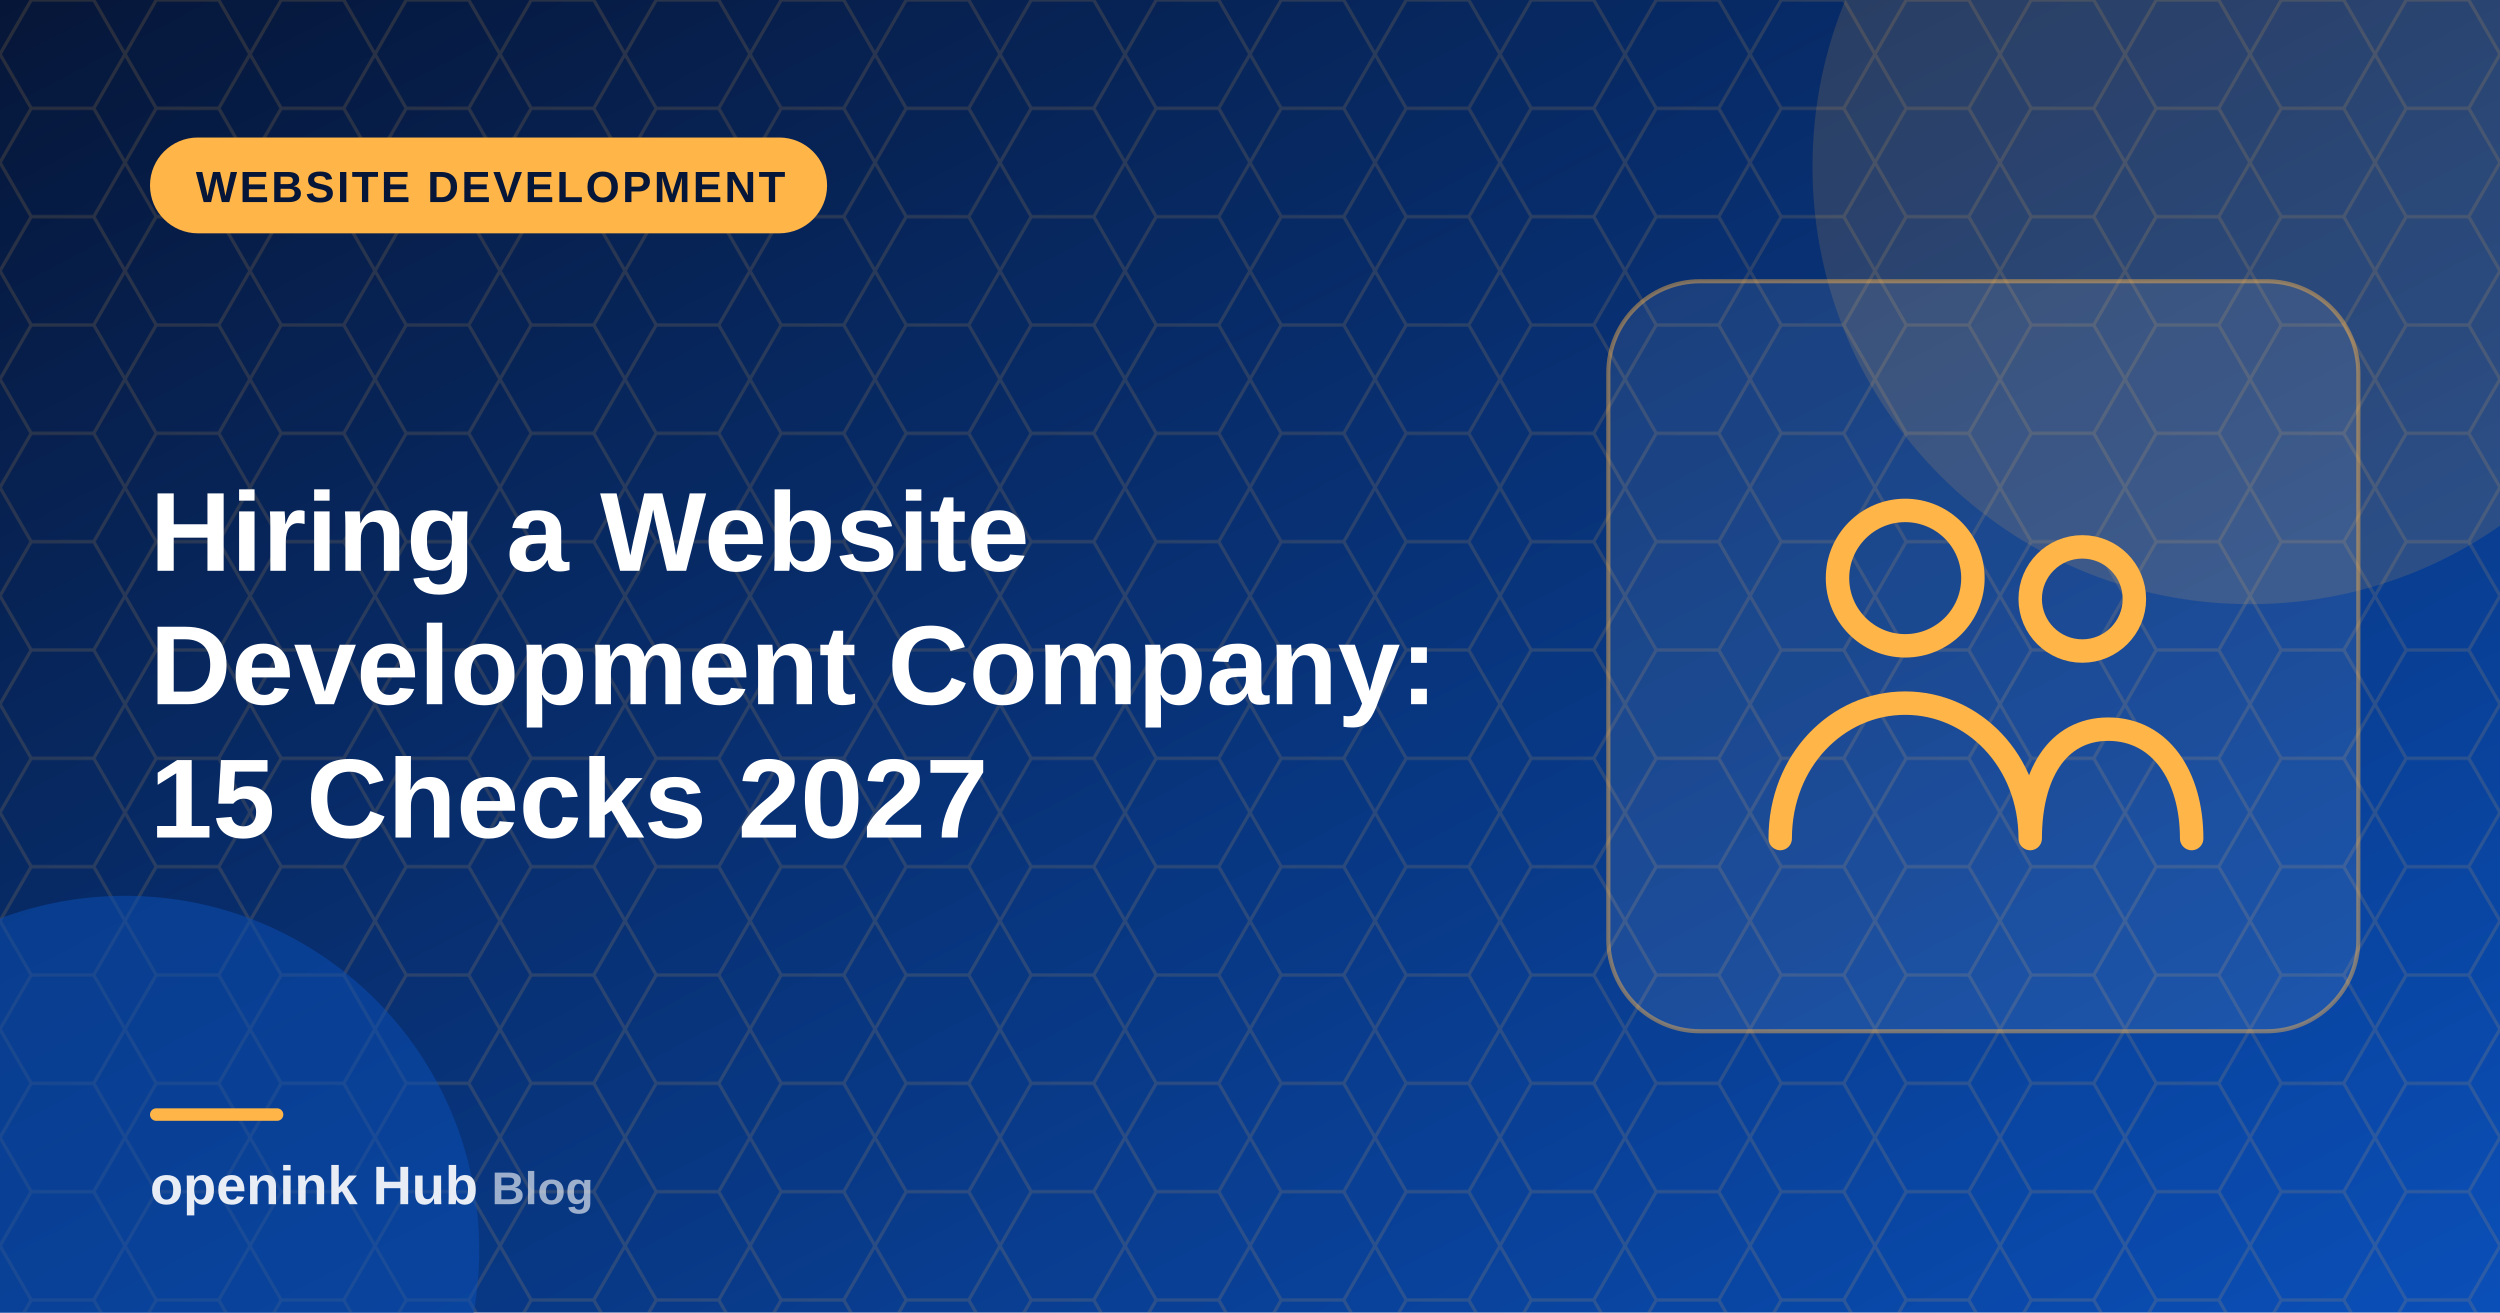
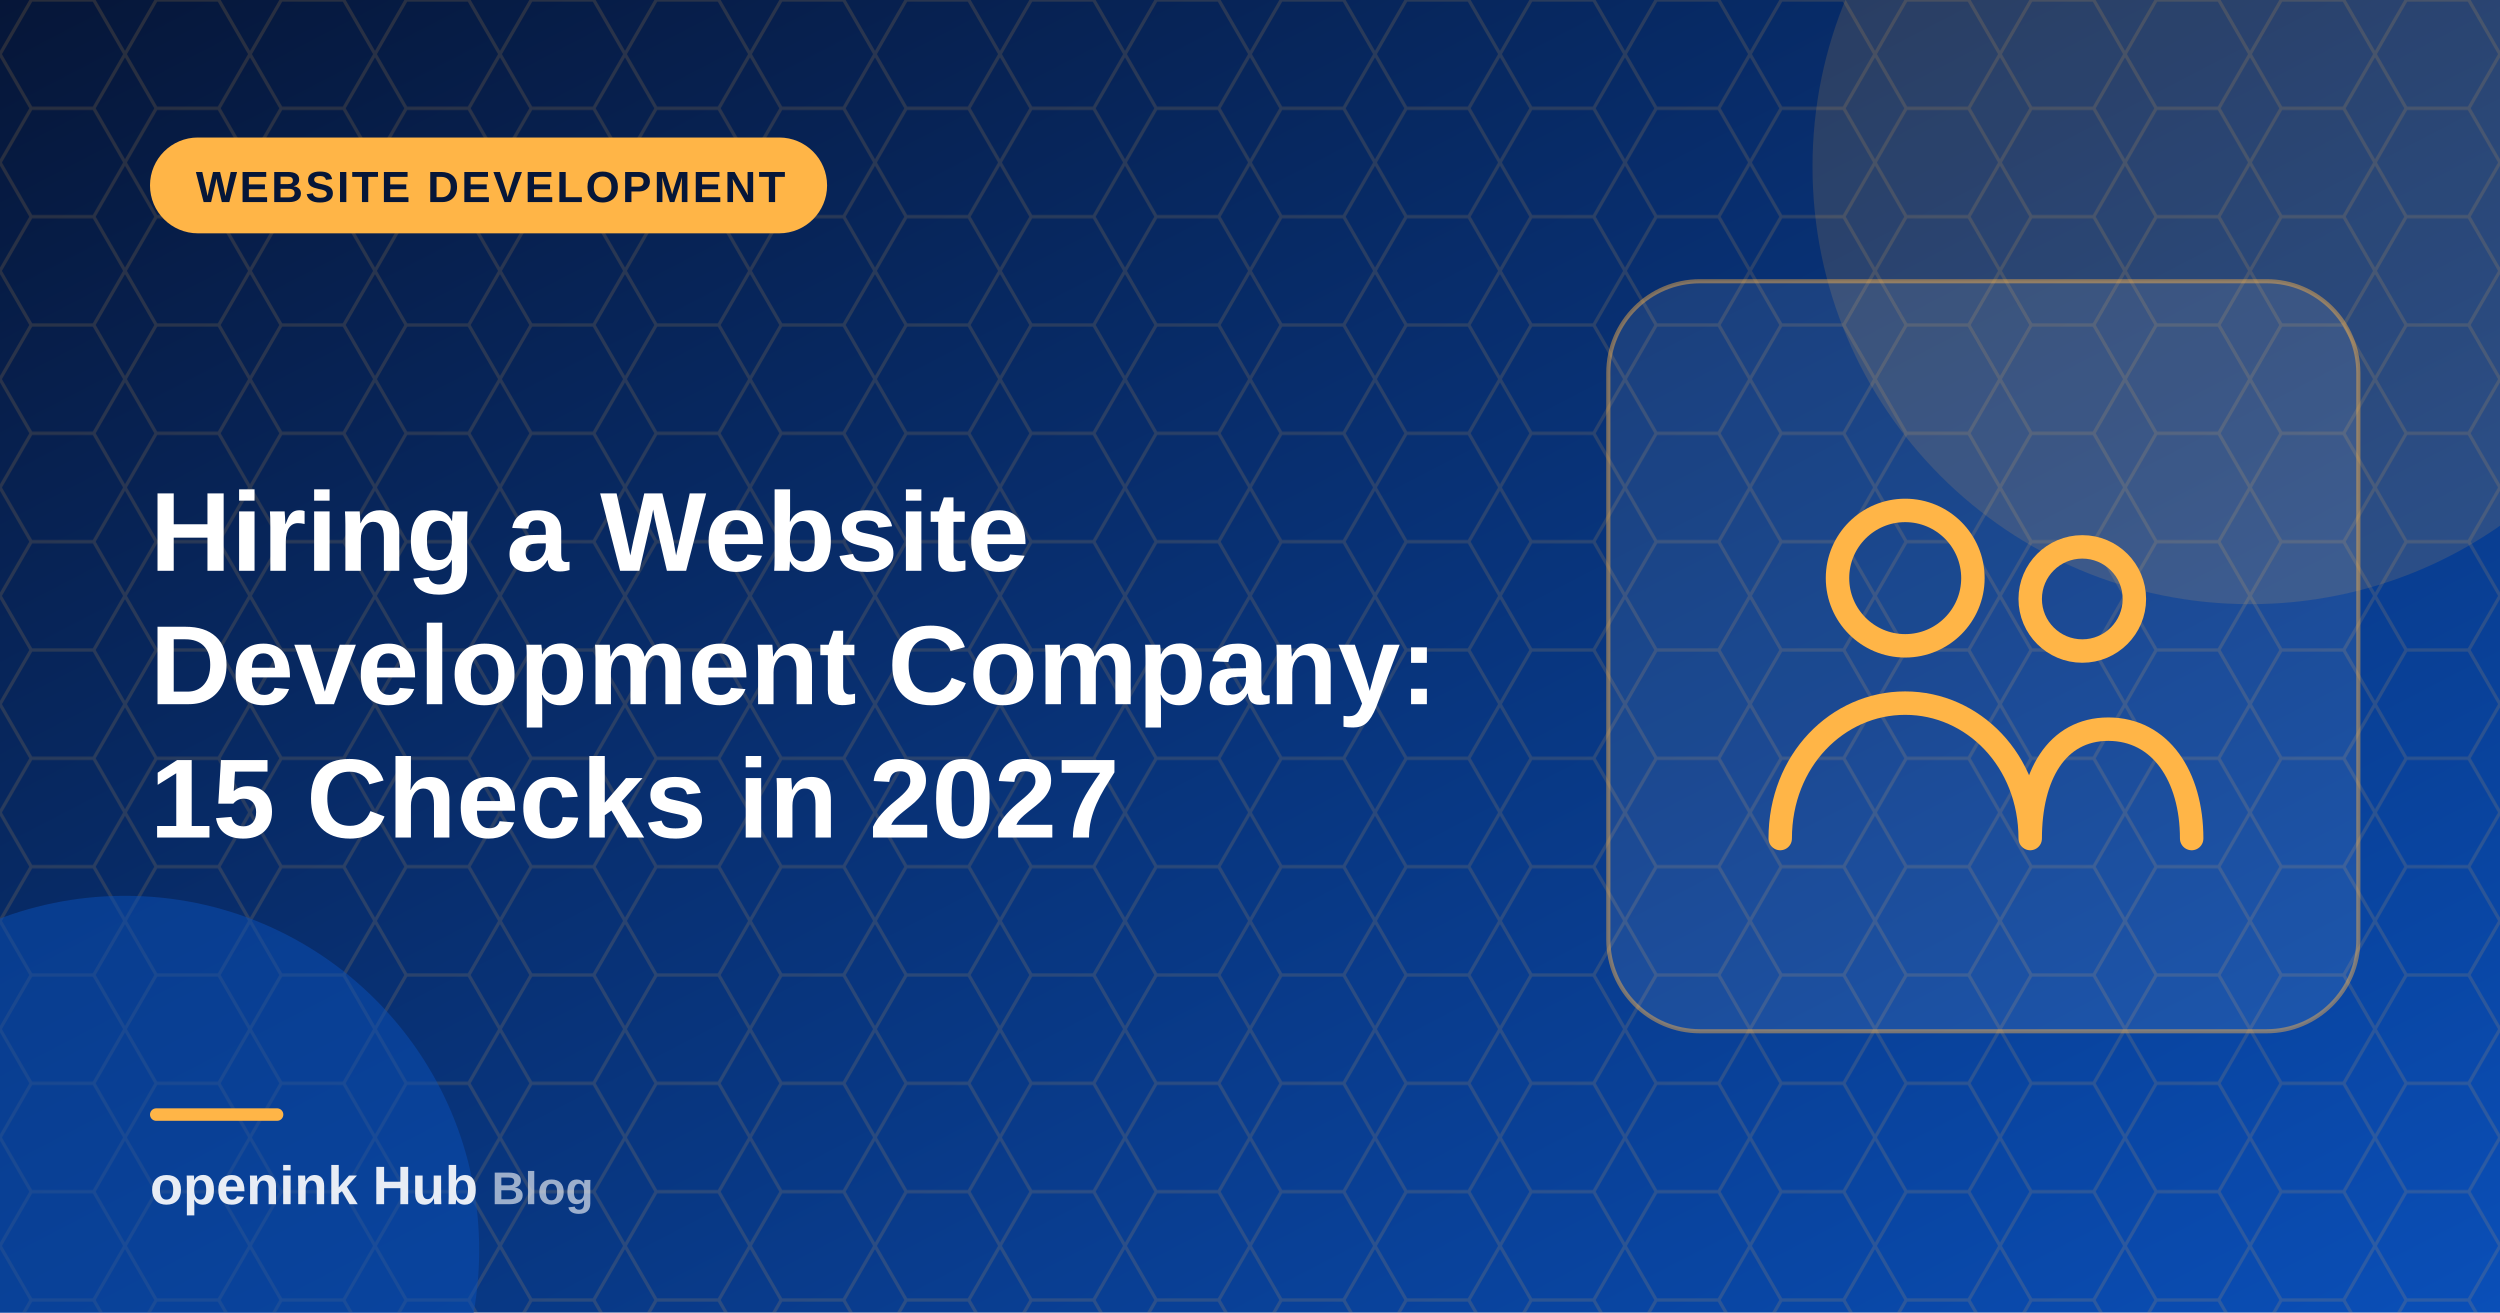
- <svg xmlns="http://www.w3.org/2000/svg" width="1200" height="630" viewBox="0 0 1200 630" role="img" aria-label="Hiring a Website Development Company: 15 Checks 2027">
+ <svg xmlns="http://www.w3.org/2000/svg" width="1200" height="630" viewBox="0 0 1200 630" role="img" aria-label="Hiring a Website Development Company: 15 Checks in 2027">
  <defs>
    <linearGradient id="g" x1="0" y1="0" x2="1" y2="1">
      <stop offset="0" stop-color="#061638" />
      <stop offset="1" stop-color="#0a4fb8" />
    </linearGradient>
    <pattern id="p" width="60" height="52" patternUnits="userSpaceOnUse">
      <path d="M15 0h30l15 26-15 26H15L0 26Z" fill="none" stroke="#ffb547" stroke-width="1.6" />
    </pattern>
    <style>.ic{fill:none;stroke:#ffb547;stroke-width:9;stroke-linecap:round;stroke-linejoin:round}.ic .f{fill:#ffb547;stroke:none}</style>
  </defs>
  <rect width="1200" height="630" fill="url(#g)" />
  <rect width="1200" height="630" fill="url(#p)" opacity=".14" />
  <circle cx="1080" cy="80" r="210" fill="#ffb547" opacity=".14" />
  <circle cx="60" cy="600" r="170" fill="#0a4fb8" opacity=".5" />
  <rect x="772" y="135" width="360" height="360" rx="44" fill="#fff" fill-opacity=".08" stroke="#ffb547" stroke-opacity=".45" stroke-width="2" />
  <g class="ic" transform="translate(827 190) scale(1.25)">
    <circle cx="70" cy="70" r="26" />
    <circle cx="138" cy="78" r="20" />
    <path d="M22 170c0-30 22-52 48-52s48 22 48 52M118 170c0-24 10-42 30-42s32 18 32 42" />
  </g>
  <rect x="72" y="66" width="325" height="46" rx="23" fill="#ffb547" />
  <text x="94" y="97" fill="#061638" font-family="Segoe UI,Arial,sans-serif" font-size="21" font-weight="700" letter-spacing="1.2">WEBSITE DEVELOPMENT</text>
  <text x="72" y="274" fill="#fff" font-family="Segoe UI,Arial,sans-serif" font-size="54" font-weight="800">Hiring a Website</text>
  <text x="72" y="338" fill="#fff" font-family="Segoe UI,Arial,sans-serif" font-size="54" font-weight="800">Development Company:</text>
-   <text x="72" y="402" fill="#fff" font-family="Segoe UI,Arial,sans-serif" font-size="54" font-weight="800">15 Checks 2027</text>
+   <text x="72" y="402" fill="#fff" font-family="Segoe UI,Arial,sans-serif" font-size="54" font-weight="800">15 Checks in 2027</text>
  <rect x="72" y="532" width="64" height="6" rx="3" fill="#ffb547" />
  <text x="72" y="578" fill="#fff" fill-opacity=".9" font-family="Segoe UI,Arial,sans-serif" font-size="26" font-weight="700">openink Hub</text>
  <text x="236" y="578" fill="#fff" fill-opacity=".6" font-family="Segoe UI,Arial,sans-serif" font-size="22" font-weight="600">Blog</text>
</svg>
